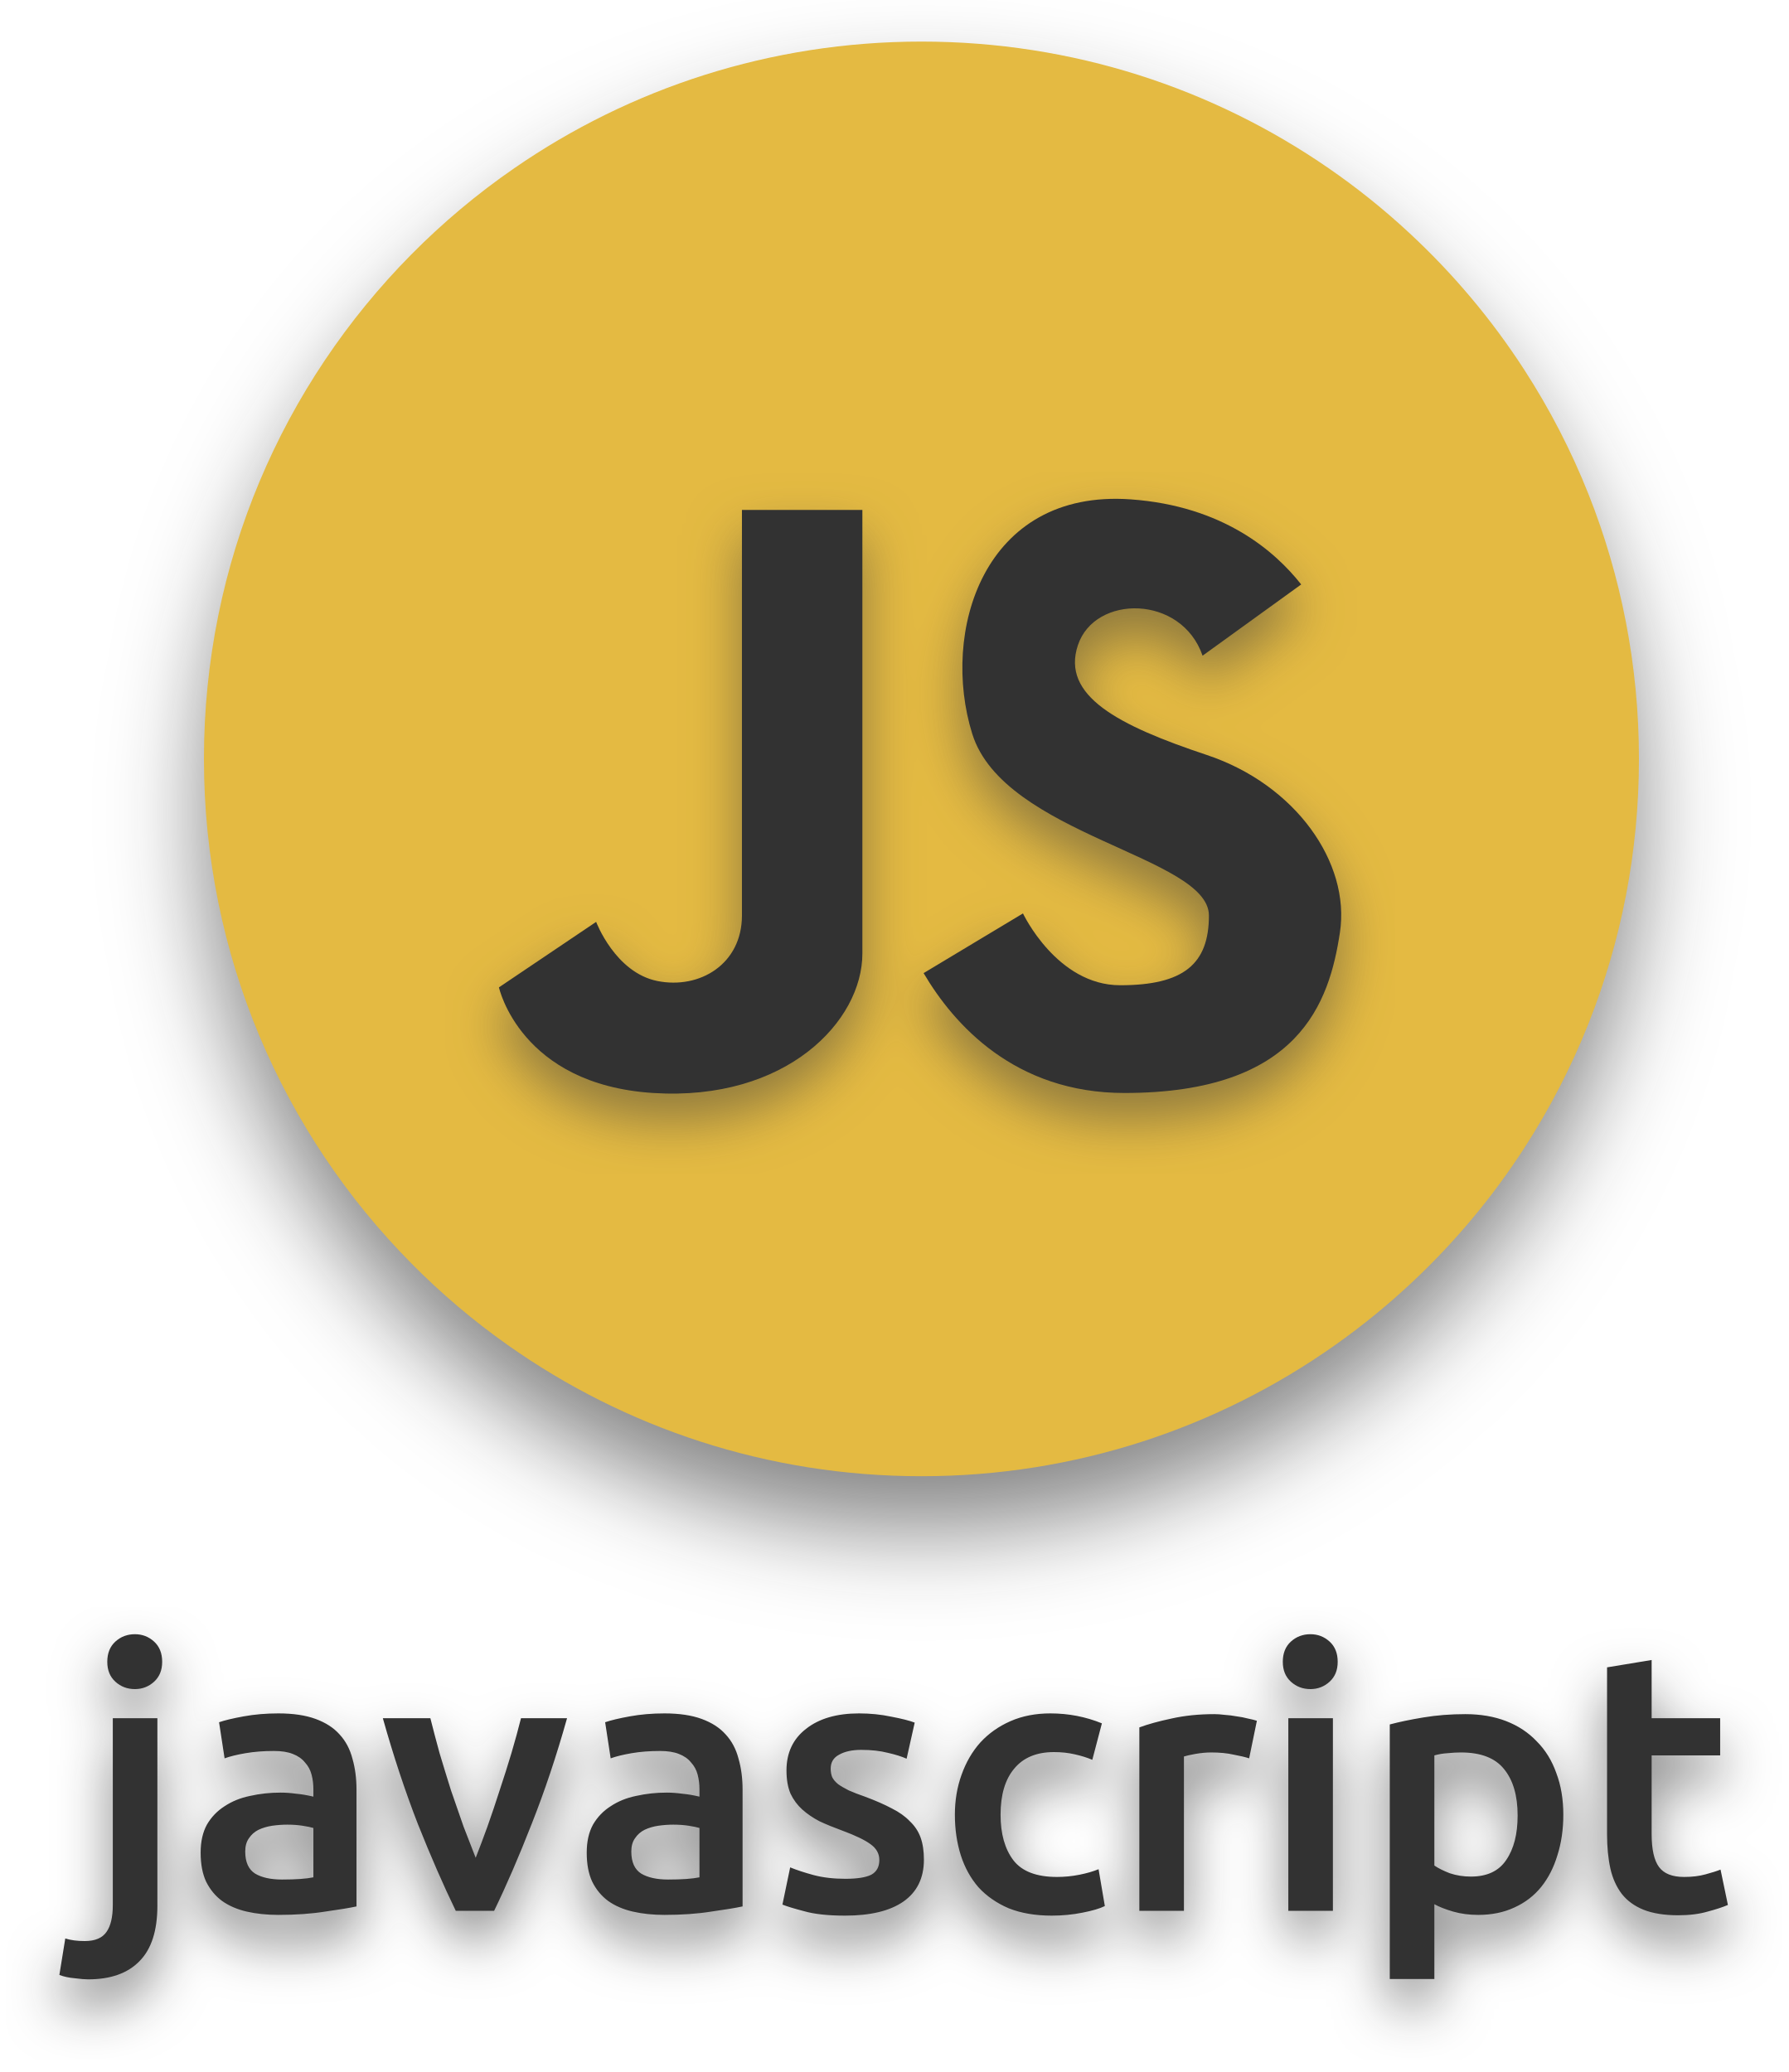
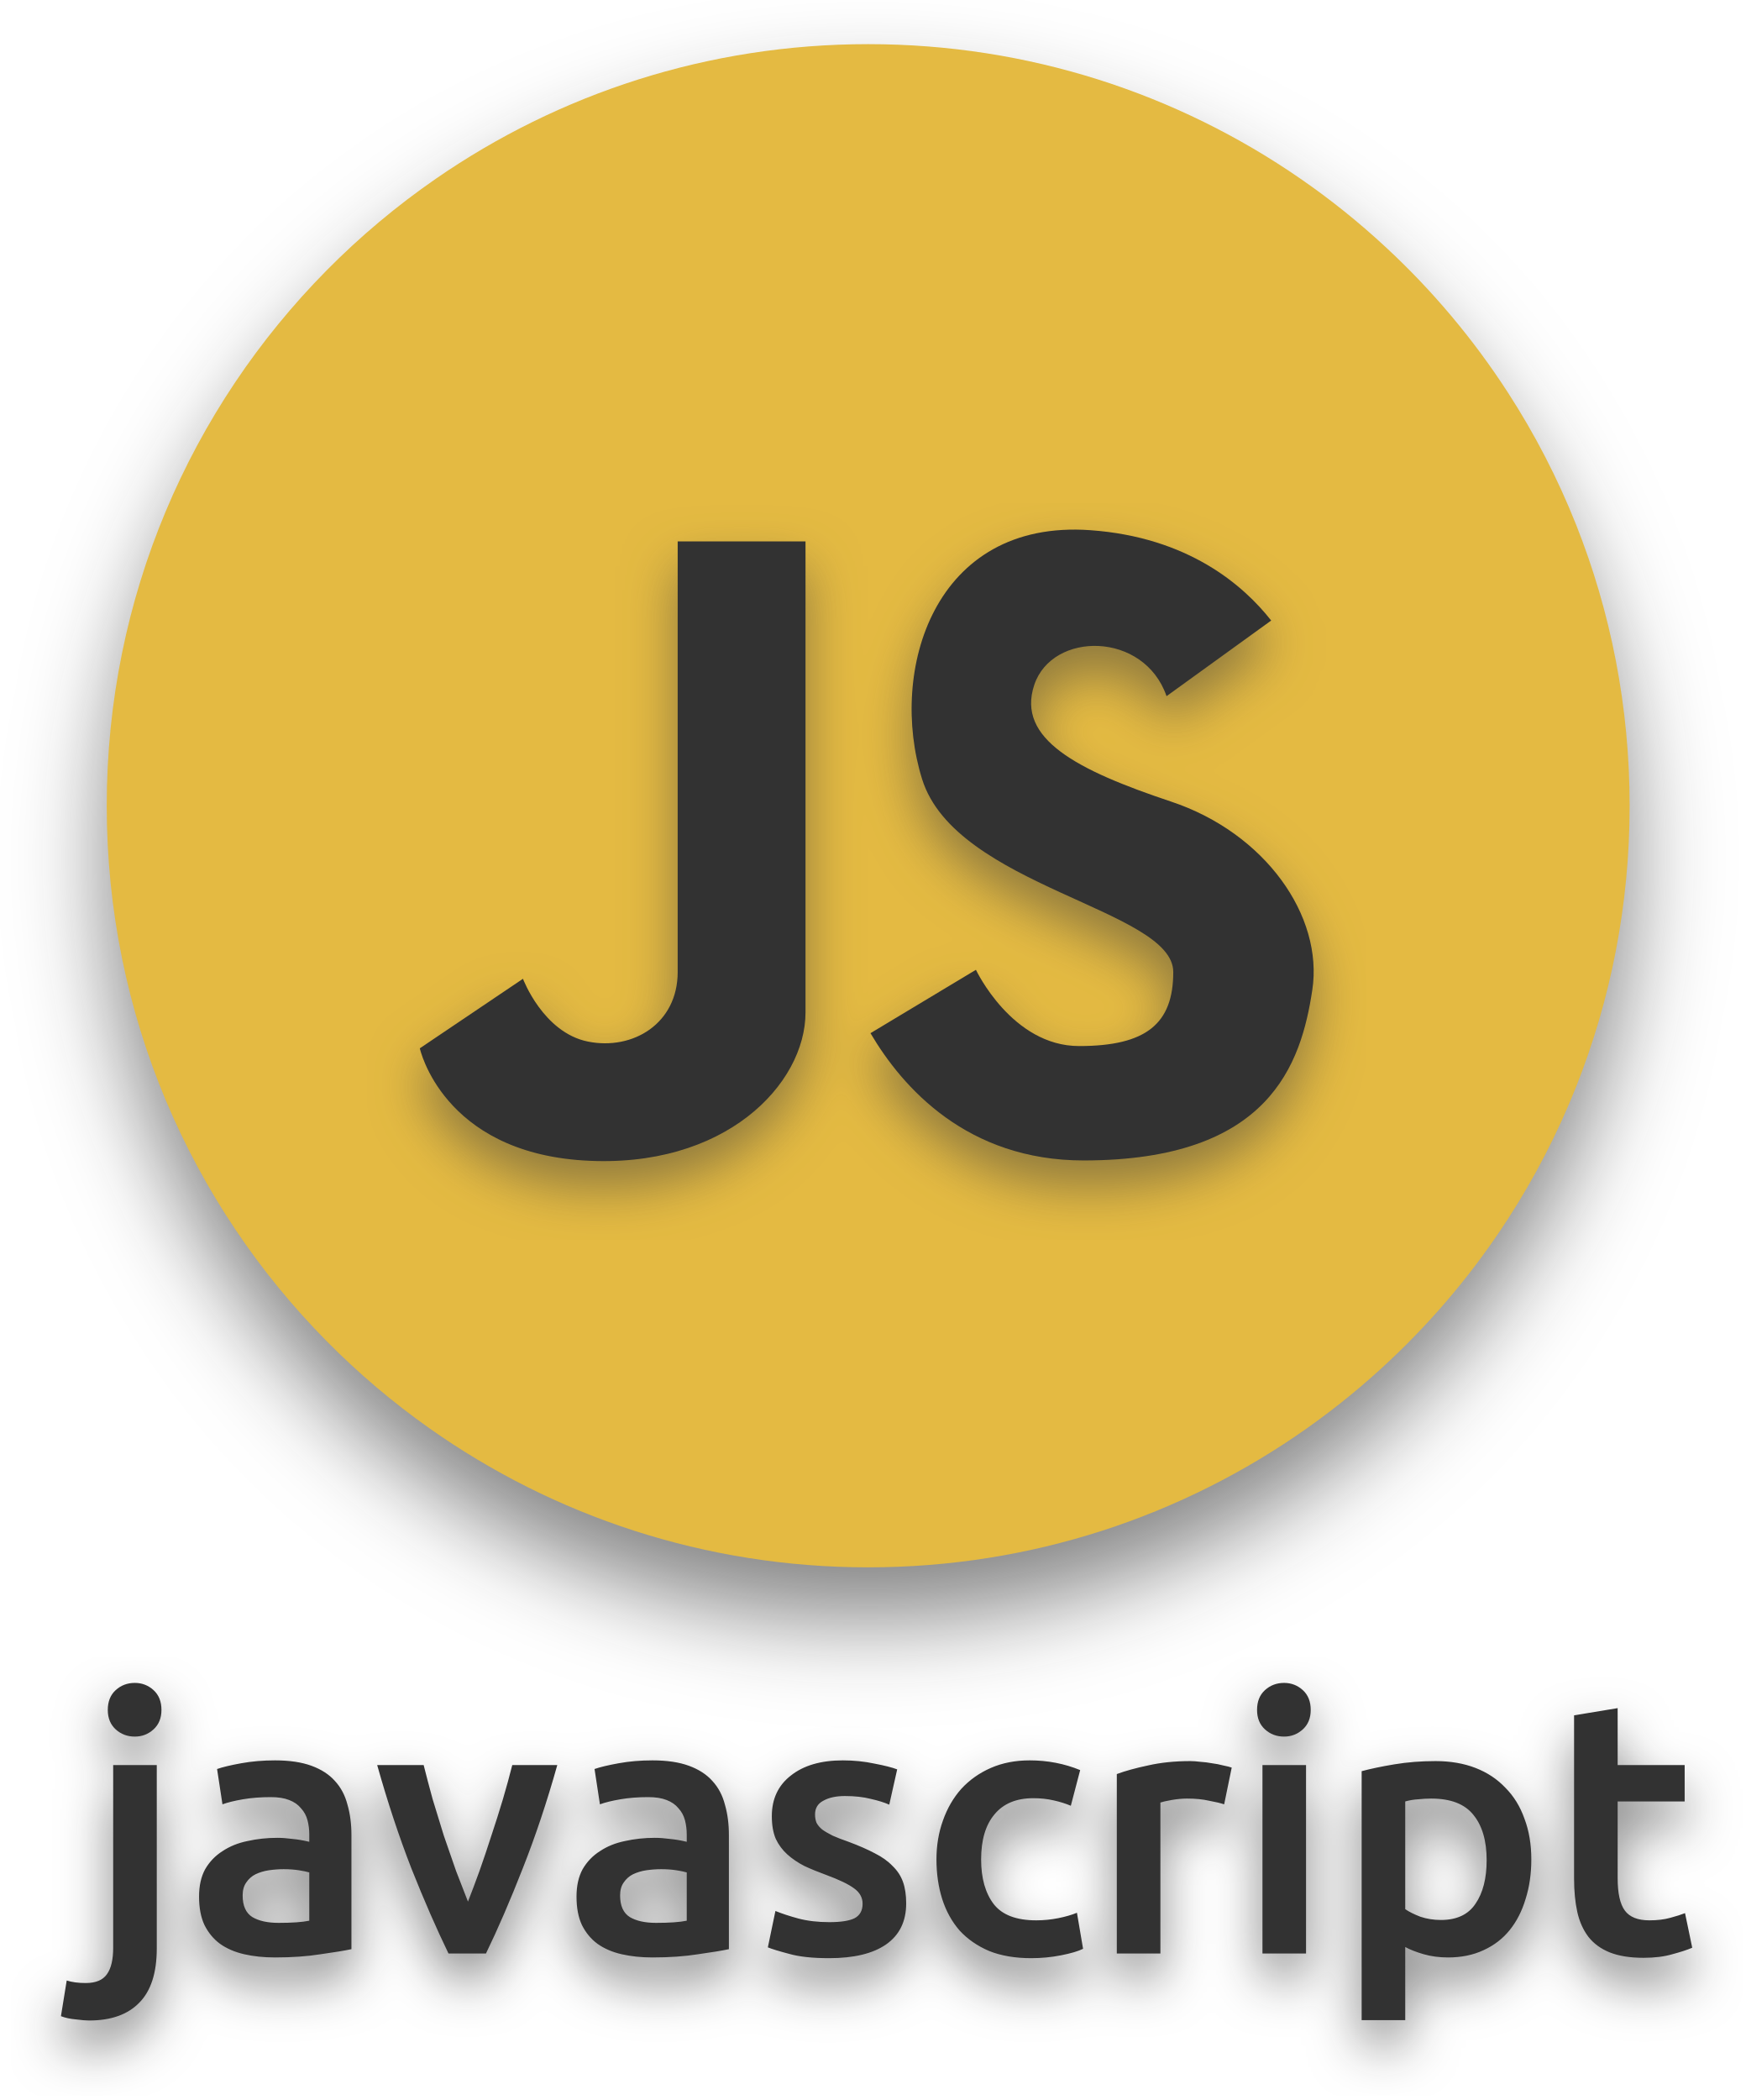
- <svg xmlns="http://www.w3.org/2000/svg" width="233" height="270" viewBox="0 0 233 270" fill="none">
+ <svg xmlns="http://www.w3.org/2000/svg" width="143" height="172" viewBox="0 0 143 172" fill="none">
  <g filter="url(#filter0_d)">
-     <path d="M11.48 257.928C11.064 257.928 10.488 257.88 9.752 257.784C8.984 257.72 8.312 257.576 7.736 257.352L8.504 252.6C9.208 252.824 10.056 252.936 11.048 252.936C12.392 252.936 13.336 252.536 13.88 251.736C14.424 250.968 14.696 249.8 14.696 248.232V223.896H20.504V248.328C20.504 251.592 19.72 254.008 18.152 255.576C16.616 257.144 14.392 257.928 11.48 257.928ZM21.128 216.552C21.128 217.64 20.776 218.504 20.072 219.144C19.368 219.784 18.536 220.104 17.576 220.104C16.584 220.104 15.736 219.784 15.032 219.144C14.328 218.504 13.976 217.64 13.976 216.552C13.976 215.432 14.328 214.552 15.032 213.912C15.736 213.272 16.584 212.952 17.576 212.952C18.536 212.952 19.368 213.272 20.072 213.912C20.776 214.552 21.128 215.432 21.128 216.552ZM36.747 244.92C38.539 244.92 39.899 244.824 40.827 244.632V238.2C40.507 238.104 40.043 238.008 39.435 237.912C38.827 237.816 38.155 237.768 37.419 237.768C36.779 237.768 36.123 237.816 35.451 237.912C34.811 238.008 34.219 238.184 33.675 238.44C33.163 238.696 32.747 239.064 32.427 239.544C32.107 239.992 31.947 240.568 31.947 241.272C31.947 242.648 32.379 243.608 33.243 244.152C34.107 244.664 35.275 244.92 36.747 244.92ZM36.267 223.272C38.187 223.272 39.803 223.512 41.115 223.992C42.427 224.472 43.467 225.144 44.235 226.008C45.035 226.872 45.595 227.928 45.915 229.176C46.267 230.392 46.443 231.736 46.443 233.208V248.424C45.547 248.616 44.187 248.84 42.363 249.096C40.571 249.384 38.539 249.528 36.267 249.528C34.763 249.528 33.387 249.384 32.139 249.096C30.891 248.808 29.819 248.344 28.923 247.704C28.059 247.064 27.371 246.232 26.859 245.208C26.379 244.184 26.139 242.92 26.139 241.416C26.139 239.976 26.411 238.76 26.955 237.768C27.531 236.776 28.299 235.976 29.259 235.368C30.219 234.728 31.323 234.28 32.571 234.024C33.851 233.736 35.179 233.592 36.555 233.592C37.195 233.592 37.867 233.64 38.571 233.736C39.275 233.8 40.027 233.928 40.827 234.12V233.16C40.827 232.488 40.747 231.848 40.587 231.24C40.427 230.632 40.139 230.104 39.723 229.656C39.339 229.176 38.811 228.808 38.139 228.552C37.499 228.296 36.683 228.168 35.691 228.168C34.347 228.168 33.115 228.264 31.995 228.456C30.875 228.648 29.963 228.872 29.259 229.128L28.539 224.424C29.275 224.168 30.347 223.912 31.755 223.656C33.163 223.4 34.667 223.272 36.267 223.272ZM59.378 249C57.778 245.704 56.13 241.928 54.434 237.672C52.77 233.384 51.25 228.792 49.874 223.896H56.066C56.418 225.304 56.818 226.824 57.266 228.456C57.746 230.056 58.242 231.672 58.754 233.304C59.298 234.904 59.842 236.472 60.386 238.008C60.962 239.512 61.49 240.872 61.97 242.088C62.45 240.872 62.962 239.512 63.506 238.008C64.05 236.472 64.578 234.904 65.09 233.304C65.634 231.672 66.146 230.056 66.626 228.456C67.106 226.824 67.522 225.304 67.874 223.896H73.874C72.498 228.792 70.962 233.384 69.266 237.672C67.602 241.928 65.97 245.704 64.37 249H59.378ZM87.044 244.92C88.836 244.92 90.196 244.824 91.124 244.632V238.2C90.804 238.104 90.34 238.008 89.732 237.912C89.124 237.816 88.452 237.768 87.716 237.768C87.076 237.768 86.42 237.816 85.748 237.912C85.108 238.008 84.516 238.184 83.972 238.44C83.46 238.696 83.044 239.064 82.724 239.544C82.404 239.992 82.244 240.568 82.244 241.272C82.244 242.648 82.676 243.608 83.54 244.152C84.404 244.664 85.572 244.92 87.044 244.92ZM86.564 223.272C88.484 223.272 90.1 223.512 91.412 223.992C92.724 224.472 93.764 225.144 94.532 226.008C95.332 226.872 95.892 227.928 96.212 229.176C96.564 230.392 96.74 231.736 96.74 233.208V248.424C95.844 248.616 94.484 248.84 92.66 249.096C90.868 249.384 88.836 249.528 86.564 249.528C85.06 249.528 83.684 249.384 82.436 249.096C81.188 248.808 80.116 248.344 79.22 247.704C78.356 247.064 77.668 246.232 77.156 245.208C76.676 244.184 76.436 242.92 76.436 241.416C76.436 239.976 76.708 238.76 77.252 237.768C77.828 236.776 78.596 235.976 79.556 235.368C80.516 234.728 81.62 234.28 82.868 234.024C84.148 233.736 85.476 233.592 86.852 233.592C87.492 233.592 88.164 233.64 88.868 233.736C89.572 233.8 90.324 233.928 91.124 234.12V233.16C91.124 232.488 91.044 231.848 90.884 231.24C90.724 230.632 90.436 230.104 90.02 229.656C89.636 229.176 89.108 228.808 88.436 228.552C87.796 228.296 86.98 228.168 85.988 228.168C84.644 228.168 83.412 228.264 82.292 228.456C81.172 228.648 80.26 228.872 79.556 229.128L78.836 224.424C79.572 224.168 80.644 223.912 82.052 223.656C83.46 223.4 84.964 223.272 86.564 223.272ZM110.14 244.824C111.676 244.824 112.796 244.648 113.5 244.296C114.204 243.912 114.556 243.272 114.556 242.376C114.556 241.544 114.172 240.856 113.404 240.312C112.668 239.768 111.436 239.176 109.708 238.536C108.652 238.152 107.676 237.752 106.78 237.336C105.916 236.888 105.164 236.376 104.524 235.8C103.884 235.224 103.372 234.536 102.988 233.736C102.636 232.904 102.46 231.896 102.46 230.712C102.46 228.408 103.308 226.6 105.004 225.288C106.7 223.944 109.004 223.272 111.916 223.272C113.388 223.272 114.796 223.416 116.14 223.704C117.484 223.96 118.492 224.216 119.164 224.472L118.108 229.176C117.468 228.888 116.652 228.632 115.66 228.408C114.668 228.152 113.516 228.024 112.204 228.024C111.02 228.024 110.06 228.232 109.324 228.648C108.588 229.032 108.22 229.64 108.22 230.472C108.22 230.888 108.284 231.256 108.412 231.576C108.572 231.896 108.828 232.2 109.18 232.488C109.532 232.744 109.996 233.016 110.572 233.304C111.148 233.56 111.852 233.832 112.684 234.12C114.06 234.632 115.228 235.144 116.188 235.656C117.148 236.136 117.932 236.696 118.54 237.336C119.18 237.944 119.644 238.648 119.932 239.448C120.22 240.248 120.364 241.208 120.364 242.328C120.364 244.728 119.468 246.552 117.676 247.8C115.916 249.016 113.388 249.624 110.092 249.624C107.884 249.624 106.108 249.432 104.764 249.048C103.42 248.696 102.476 248.408 101.932 248.184L102.94 243.336C103.804 243.688 104.828 244.024 106.012 244.344C107.228 244.664 108.604 244.824 110.14 244.824ZM124.398 236.472C124.398 234.616 124.686 232.888 125.262 231.288C125.838 229.656 126.654 228.248 127.71 227.064C128.798 225.88 130.11 224.952 131.646 224.28C133.182 223.608 134.91 223.272 136.83 223.272C139.198 223.272 141.438 223.704 143.55 224.568L142.302 229.32C141.63 229.032 140.862 228.792 139.998 228.6C139.166 228.408 138.27 228.312 137.31 228.312C135.038 228.312 133.31 229.032 132.126 230.472C130.942 231.88 130.35 233.88 130.35 236.472C130.35 238.968 130.91 240.952 132.03 242.424C133.15 243.864 135.038 244.584 137.694 244.584C138.686 244.584 139.662 244.488 140.622 244.296C141.582 244.104 142.414 243.864 143.118 243.576L143.934 248.376C143.294 248.696 142.318 248.984 141.006 249.24C139.726 249.496 138.398 249.624 137.022 249.624C134.878 249.624 133.006 249.304 131.406 248.664C129.838 247.992 128.526 247.08 127.47 245.928C126.446 244.744 125.678 243.352 125.166 241.752C124.654 240.12 124.398 238.36 124.398 236.472ZM162.734 229.128C162.254 228.968 161.582 228.808 160.718 228.648C159.886 228.456 158.91 228.36 157.79 228.36C157.15 228.36 156.462 228.424 155.726 228.552C155.022 228.68 154.526 228.792 154.238 228.888V249H148.43V225.096C149.55 224.68 150.942 224.296 152.606 223.944C154.302 223.56 156.174 223.368 158.222 223.368C158.606 223.368 159.054 223.4 159.566 223.464C160.078 223.496 160.59 223.56 161.102 223.656C161.614 223.72 162.11 223.816 162.59 223.944C163.07 224.04 163.454 224.136 163.742 224.232L162.734 229.128ZM173.646 249H167.838V223.896H173.646V249ZM174.27 216.552C174.27 217.64 173.918 218.504 173.214 219.144C172.51 219.784 171.678 220.104 170.718 220.104C169.726 220.104 168.878 219.784 168.174 219.144C167.47 218.504 167.118 217.64 167.118 216.552C167.118 215.432 167.47 214.552 168.174 213.912C168.878 213.272 169.726 212.952 170.718 212.952C171.678 212.952 172.51 213.272 173.214 213.912C173.918 214.552 174.27 215.432 174.27 216.552ZM197.711 236.568C197.711 233.976 197.119 231.96 195.935 230.52C194.783 229.08 192.911 228.36 190.319 228.36C189.775 228.36 189.199 228.392 188.591 228.456C188.015 228.488 187.439 228.584 186.863 228.744V243.096C187.375 243.448 188.047 243.784 188.879 244.104C189.743 244.392 190.655 244.536 191.615 244.536C193.727 244.536 195.263 243.816 196.223 242.376C197.215 240.936 197.711 239 197.711 236.568ZM203.663 236.472C203.663 238.392 203.407 240.152 202.895 241.752C202.415 243.352 201.711 244.728 200.783 245.88C199.855 247.032 198.687 247.928 197.279 248.568C195.903 249.208 194.335 249.528 192.575 249.528C191.391 249.528 190.303 249.384 189.311 249.096C188.319 248.808 187.503 248.488 186.863 248.136V257.88H181.055V224.712C182.239 224.392 183.695 224.088 185.423 223.8C187.151 223.512 188.975 223.368 190.895 223.368C192.879 223.368 194.655 223.672 196.223 224.28C197.791 224.888 199.119 225.768 200.207 226.92C201.327 228.04 202.175 229.416 202.751 231.048C203.359 232.648 203.663 234.456 203.663 236.472ZM209.361 217.272L215.169 216.312V223.896H224.097V228.744H215.169V238.968C215.169 240.984 215.489 242.424 216.129 243.288C216.769 244.152 217.857 244.584 219.393 244.584C220.449 244.584 221.377 244.472 222.177 244.248C223.009 244.024 223.665 243.816 224.145 243.624L225.105 248.232C224.433 248.52 223.553 248.808 222.465 249.096C221.377 249.416 220.097 249.576 218.625 249.576C216.833 249.576 215.329 249.336 214.113 248.856C212.929 248.376 211.985 247.688 211.281 246.792C210.577 245.864 210.081 244.76 209.793 243.48C209.505 242.168 209.361 240.68 209.361 239.016V217.272Z" fill="#323232" />
+     <path d="M7.295 165.489C7.039 165.489 6.685 165.459 6.233 165.4C5.761 165.361 5.347 165.272 4.993 165.135L5.465 162.213C5.898 162.351 6.42 162.42 7.03 162.42C7.856 162.42 8.436 162.174 8.771 161.682C9.105 161.21 9.272 160.492 9.272 159.528V144.566H12.843V159.587C12.843 161.594 12.361 163.079 11.397 164.043C10.453 165.007 9.085 165.489 7.295 165.489ZM13.227 140.051C13.227 140.72 13.01 141.251 12.577 141.645C12.145 142.038 11.633 142.235 11.043 142.235C10.433 142.235 9.912 142.038 9.479 141.645C9.046 141.251 8.83 140.72 8.83 140.051C8.83 139.363 9.046 138.822 9.479 138.428C9.912 138.035 10.433 137.838 11.043 137.838C11.633 137.838 12.145 138.035 12.577 138.428C13.01 138.822 13.227 139.363 13.227 140.051ZM22.829 157.492C23.931 157.492 24.767 157.433 25.337 157.315V153.36C25.14 153.301 24.855 153.242 24.481 153.183C24.108 153.124 23.695 153.095 23.242 153.095C22.849 153.095 22.445 153.124 22.032 153.183C21.639 153.242 21.275 153.35 20.94 153.508C20.625 153.665 20.37 153.891 20.173 154.187C19.976 154.462 19.878 154.816 19.878 155.249C19.878 156.095 20.143 156.685 20.675 157.019C21.206 157.334 21.924 157.492 22.829 157.492ZM22.534 144.183C23.714 144.183 24.708 144.33 25.514 144.625C26.321 144.92 26.96 145.334 27.432 145.865C27.924 146.396 28.269 147.045 28.465 147.812C28.682 148.56 28.79 149.386 28.79 150.291V159.646C28.239 159.764 27.403 159.902 26.282 160.059C25.18 160.236 23.931 160.325 22.534 160.325C21.609 160.325 20.763 160.236 19.996 160.059C19.229 159.882 18.57 159.597 18.019 159.203C17.488 158.81 17.065 158.298 16.75 157.669C16.455 157.039 16.307 156.262 16.307 155.337C16.307 154.452 16.474 153.705 16.809 153.095C17.163 152.485 17.635 151.993 18.225 151.619C18.816 151.226 19.494 150.95 20.262 150.793C21.049 150.616 21.865 150.527 22.711 150.527C23.104 150.527 23.517 150.557 23.95 150.616C24.383 150.655 24.845 150.734 25.337 150.852V150.262C25.337 149.849 25.288 149.455 25.19 149.081C25.091 148.708 24.914 148.383 24.659 148.107C24.422 147.812 24.098 147.586 23.685 147.429C23.291 147.271 22.79 147.193 22.18 147.193C21.353 147.193 20.596 147.252 19.907 147.37C19.219 147.488 18.658 147.625 18.225 147.783L17.783 144.891C18.235 144.733 18.894 144.576 19.76 144.419C20.625 144.261 21.55 144.183 22.534 144.183ZM36.742 160C35.759 157.974 34.745 155.652 33.703 153.036C32.68 150.399 31.745 147.576 30.899 144.566H34.706C34.923 145.432 35.169 146.366 35.444 147.37C35.739 148.353 36.044 149.347 36.359 150.35C36.693 151.334 37.028 152.298 37.362 153.242C37.716 154.167 38.041 155.003 38.336 155.751C38.631 155.003 38.946 154.167 39.28 153.242C39.615 152.298 39.939 151.334 40.254 150.35C40.589 149.347 40.903 148.353 41.198 147.37C41.493 146.366 41.749 145.432 41.966 144.566H45.654C44.809 147.576 43.864 150.399 42.822 153.036C41.798 155.652 40.795 157.974 39.811 160H36.742ZM53.751 157.492C54.853 157.492 55.689 157.433 56.259 157.315V153.36C56.063 153.301 55.777 153.242 55.404 153.183C55.03 153.124 54.617 153.095 54.164 153.095C53.771 153.095 53.367 153.124 52.954 153.183C52.561 153.242 52.197 153.35 51.862 153.508C51.548 153.665 51.292 153.891 51.095 154.187C50.898 154.462 50.8 154.816 50.8 155.249C50.8 156.095 51.066 156.685 51.597 157.019C52.128 157.334 52.846 157.492 53.751 157.492ZM53.456 144.183C54.636 144.183 55.63 144.33 56.436 144.625C57.243 144.92 57.882 145.334 58.355 145.865C58.846 146.396 59.191 147.045 59.387 147.812C59.604 148.56 59.712 149.386 59.712 150.291V159.646C59.161 159.764 58.325 159.902 57.204 160.059C56.102 160.236 54.853 160.325 53.456 160.325C52.531 160.325 51.685 160.236 50.918 160.059C50.151 159.882 49.492 159.597 48.941 159.203C48.41 158.81 47.987 158.298 47.672 157.669C47.377 157.039 47.229 156.262 47.229 155.337C47.229 154.452 47.397 153.705 47.731 153.095C48.085 152.485 48.557 151.993 49.147 151.619C49.738 151.226 50.416 150.95 51.184 150.793C51.971 150.616 52.787 150.527 53.633 150.527C54.026 150.527 54.44 150.557 54.872 150.616C55.305 150.655 55.767 150.734 56.259 150.852V150.262C56.259 149.849 56.21 149.455 56.112 149.081C56.013 148.708 55.836 148.383 55.581 148.107C55.344 147.812 55.02 147.586 54.607 147.429C54.213 147.271 53.712 147.193 53.102 147.193C52.276 147.193 51.518 147.252 50.83 147.37C50.141 147.488 49.58 147.625 49.147 147.783L48.705 144.891C49.157 144.733 49.816 144.576 50.682 144.419C51.548 144.261 52.472 144.183 53.456 144.183ZM67.951 157.433C68.895 157.433 69.584 157.324 70.016 157.108C70.449 156.872 70.665 156.478 70.665 155.928C70.665 155.416 70.429 154.993 69.957 154.659C69.505 154.324 68.747 153.96 67.685 153.567C67.036 153.331 66.436 153.085 65.885 152.829C65.354 152.554 64.891 152.239 64.498 151.885C64.105 151.531 63.79 151.108 63.554 150.616C63.337 150.104 63.229 149.485 63.229 148.757C63.229 147.34 63.75 146.229 64.793 145.422C65.836 144.596 67.252 144.183 69.043 144.183C69.947 144.183 70.813 144.271 71.639 144.448C72.466 144.606 73.085 144.763 73.499 144.92L72.849 147.812C72.456 147.635 71.954 147.478 71.344 147.34C70.734 147.183 70.026 147.104 69.219 147.104C68.492 147.104 67.901 147.232 67.449 147.488C66.996 147.724 66.77 148.098 66.77 148.609C66.77 148.865 66.809 149.091 66.888 149.288C66.987 149.485 67.144 149.671 67.36 149.849C67.577 150.006 67.862 150.173 68.216 150.35C68.57 150.508 69.003 150.675 69.515 150.852C70.361 151.167 71.079 151.481 71.669 151.796C72.259 152.091 72.741 152.436 73.115 152.829C73.508 153.203 73.794 153.636 73.971 154.128C74.148 154.619 74.236 155.21 74.236 155.898C74.236 157.374 73.685 158.495 72.584 159.262C71.502 160.01 69.947 160.384 67.921 160.384C66.564 160.384 65.472 160.266 64.645 160.03C63.819 159.813 63.239 159.636 62.904 159.498L63.524 156.518C64.055 156.734 64.685 156.941 65.413 157.138C66.16 157.334 67.006 157.433 67.951 157.433ZM76.716 152.298C76.716 151.157 76.893 150.094 77.247 149.111C77.601 148.107 78.103 147.242 78.752 146.514C79.421 145.786 80.228 145.215 81.172 144.802C82.116 144.389 83.179 144.183 84.359 144.183C85.815 144.183 87.192 144.448 88.49 144.979L87.723 147.901C87.31 147.724 86.838 147.576 86.307 147.458C85.795 147.34 85.244 147.281 84.654 147.281C83.257 147.281 82.195 147.724 81.467 148.609C80.739 149.475 80.375 150.704 80.375 152.298C80.375 153.832 80.719 155.052 81.408 155.957C82.097 156.842 83.257 157.285 84.89 157.285C85.5 157.285 86.1 157.226 86.69 157.108C87.281 156.99 87.792 156.842 88.225 156.665L88.727 159.616C88.333 159.813 87.733 159.99 86.927 160.148C86.139 160.305 85.323 160.384 84.477 160.384C83.159 160.384 82.008 160.187 81.025 159.793C80.061 159.38 79.254 158.82 78.605 158.111C77.975 157.383 77.503 156.528 77.188 155.544C76.873 154.541 76.716 153.459 76.716 152.298ZM100.285 147.783C99.99 147.684 99.577 147.586 99.046 147.488C98.534 147.37 97.934 147.311 97.246 147.311C96.852 147.311 96.429 147.35 95.977 147.429C95.544 147.507 95.239 147.576 95.062 147.635V160H91.491V145.304C92.18 145.048 93.035 144.812 94.058 144.596C95.101 144.36 96.252 144.242 97.511 144.242C97.747 144.242 98.023 144.261 98.337 144.301C98.652 144.32 98.967 144.36 99.282 144.419C99.597 144.458 99.901 144.517 100.197 144.596C100.492 144.655 100.728 144.714 100.905 144.773L100.285 147.783ZM106.993 160H103.423V144.566H106.993V160ZM107.377 140.051C107.377 140.72 107.16 141.251 106.728 141.645C106.295 142.038 105.783 142.235 105.193 142.235C104.583 142.235 104.062 142.038 103.629 141.645C103.196 141.251 102.98 140.72 102.98 140.051C102.98 139.363 103.196 138.822 103.629 138.428C104.062 138.035 104.583 137.838 105.193 137.838C105.783 137.838 106.295 138.035 106.728 138.428C107.16 138.822 107.377 139.363 107.377 140.051ZM121.789 152.357C121.789 150.763 121.425 149.524 120.697 148.639C119.988 147.753 118.838 147.311 117.244 147.311C116.91 147.311 116.555 147.33 116.182 147.37C115.828 147.389 115.473 147.448 115.119 147.547V156.37C115.434 156.587 115.847 156.793 116.359 156.99C116.89 157.167 117.451 157.256 118.041 157.256C119.339 157.256 120.284 156.813 120.874 155.928C121.484 155.042 121.789 153.852 121.789 152.357ZM125.448 152.298C125.448 153.478 125.29 154.56 124.976 155.544C124.681 156.528 124.248 157.374 123.677 158.082C123.107 158.79 122.389 159.341 121.523 159.734C120.677 160.128 119.713 160.325 118.631 160.325C117.903 160.325 117.234 160.236 116.624 160.059C116.014 159.882 115.513 159.685 115.119 159.469V165.459H111.549V145.068C112.277 144.871 113.172 144.684 114.234 144.507C115.296 144.33 116.418 144.242 117.598 144.242C118.818 144.242 119.91 144.429 120.874 144.802C121.838 145.176 122.654 145.717 123.323 146.425C124.012 147.114 124.533 147.96 124.887 148.963C125.261 149.947 125.448 151.058 125.448 152.298ZM128.951 140.494L132.521 139.904V144.566H138.01V147.547H132.521V153.832C132.521 155.072 132.718 155.957 133.112 156.488C133.505 157.019 134.174 157.285 135.118 157.285C135.768 157.285 136.338 157.216 136.83 157.079C137.341 156.941 137.745 156.813 138.04 156.695L138.63 159.528C138.217 159.705 137.676 159.882 137.007 160.059C136.338 160.256 135.551 160.354 134.646 160.354C133.544 160.354 132.62 160.207 131.872 159.911C131.144 159.616 130.564 159.193 130.131 158.643C129.698 158.072 129.393 157.393 129.216 156.606C129.039 155.8 128.951 154.885 128.951 153.862V140.494Z" fill="#323232" />
  </g>
  <g filter="url(#filter1_d)">
-     <path d="M213.515 98.892C213.515 111.07 211.187 122.703 206.948 133.374C204.682 139.082 201.87 144.515 198.574 149.604C194.469 155.953 189.612 161.771 184.133 166.93C180.924 169.955 177.506 172.752 173.897 175.3C158.674 186.051 140.098 192.366 120.041 192.366C99.984 192.366 81.408 186.051 66.185 175.3C61.668 172.111 57.448 168.536 53.576 164.614C36.876 147.731 26.568 124.512 26.568 98.892C26.568 73.273 36.876 50.053 53.576 33.171C57.677 29.02 62.167 25.254 66.986 21.927C82.056 11.515 100.335 5.419 120.041 5.419C139.747 5.419 158.026 11.515 173.096 21.927C176.778 24.465 180.265 27.265 183.534 30.298C189.261 35.593 194.32 41.602 198.574 48.18C201.871 53.27 204.682 58.702 206.949 64.41C211.187 75.081 213.515 86.714 213.515 98.892Z" fill="#E4BA42" />
+     <path d="M133.502 65.995C133.502 74.123 131.949 81.885 129.12 89.007C127.607 92.816 125.731 96.442 123.531 99.838C120.792 104.075 117.55 107.957 113.894 111.4C111.753 113.419 109.472 115.285 107.063 116.986C96.904 124.161 84.507 128.374 71.123 128.374C57.738 128.374 45.341 124.161 35.182 116.986C32.168 114.857 29.352 112.472 26.767 109.854C15.623 98.588 8.744 83.092 8.744 65.995C8.744 48.898 15.623 33.403 26.767 22.137C29.505 19.367 32.501 16.854 35.717 14.633C45.774 7.685 57.972 3.616 71.123 3.616C84.273 3.616 96.472 7.685 106.529 14.633C108.986 16.327 111.313 18.195 113.495 20.22C117.316 23.753 120.692 27.763 123.531 32.153C125.731 35.549 127.608 39.175 129.12 42.984C131.949 50.105 133.502 57.868 133.502 65.995Z" fill="#E4BA42" />
    <g filter="url(#filter2_d)">
-       <path d="M156.667 85.442C153.915 77.459 142.628 77.459 140.426 84.066C138.224 90.672 145.656 94.526 157.218 98.38C168.78 102.234 175.937 112.42 174.561 121.504C173.184 130.587 169.33 142.425 146.482 142.425C132.203 142.425 124.267 133.499 120.323 126.806L133.269 119.026C133.269 119.026 137.673 128.386 145.931 128.386C154.19 128.386 157.493 125.633 157.493 119.302C157.493 111.594 130.791 108.841 126.662 95.628C122.533 82.414 128.038 63.696 147.308 65.072C159.351 65.932 166.126 71.846 169.513 76.16L156.667 85.442Z" fill="#323232" />
-       <path d="M96.657 66.449C96.657 66.449 96.657 112.971 96.657 119.302C96.657 125.633 91.151 128.937 85.646 127.836C80.14 126.735 77.663 120.128 77.663 120.128L65 128.662C65 128.662 67.753 141.324 85.095 142.426C102.438 143.527 112.347 133.066 112.347 124.257C112.347 115.448 112.347 66.449 112.347 66.449H96.657Z" fill="#323232" />
+       <path d="M95.565 57.019C93.728 51.692 86.196 51.692 84.727 56.101C83.257 60.51 88.217 63.081 95.933 65.653C103.648 68.225 108.425 75.023 107.506 81.085C106.588 87.147 104.016 95.046 88.768 95.046C79.239 95.046 73.943 89.09 71.311 84.623L79.95 79.431C79.95 79.431 82.89 85.677 88.401 85.677C93.912 85.677 96.116 83.84 96.116 79.615C96.116 74.471 78.297 72.635 75.541 63.816C72.786 54.998 76.46 42.507 89.319 43.425C97.356 43.999 101.877 47.946 104.138 50.825L95.565 57.019Z" fill="#323232" />
+       <path d="M55.517 44.344C55.517 44.344 55.517 75.391 55.517 79.616C55.517 83.841 51.843 86.046 48.169 85.311C44.495 84.576 42.842 80.167 42.842 80.167L34.392 85.862C34.392 85.862 36.228 94.312 47.802 95.047C59.375 95.782 65.989 88.801 65.989 82.922C65.989 77.044 65.989 44.344 65.989 44.344H55.517Z" fill="#323232" />
    </g>
  </g>
  <defs>
-     <filter id="filter0_d" x="0.79" y="209.479" width="231.261" height="58.868" filterUnits="userSpaceOnUse" color-interpolation-filters="sRGB">
+     <filter id="filter0_d" x="0.906" y="135.794" width="141.812" height="35.826" filterUnits="userSpaceOnUse" color-interpolation-filters="sRGB">
      <feFlood flood-opacity="0" result="BackgroundImageFix" />
      <feColorMatrix in="SourceAlpha" type="matrix" values="0 0 0 0 0 0 0 0 0 0 0 0 0 0 0 0 0 0 127 0" />
-       <feOffset dy="3.473" />
-       <feGaussianBlur stdDeviation="3.473" />
+       <feOffset dy="2.044" />
+       <feGaussianBlur stdDeviation="2.044" />
      <feColorMatrix type="matrix" values="0 0 0 0 0.058 0 0 0 0 0.058 0 0 0 0 0.058 0 0 0 0.5 0" />
      <feBlend mode="normal" in2="BackgroundImageFix" result="effect1_dropShadow" />
      <feBlend mode="normal" in="SourceGraphic" in2="effect1_dropShadow" result="shape" />
    </filter>
-     <filter id="filter1_d" x="8.802" y="-5.209" width="222.11" height="222.11" filterUnits="userSpaceOnUse" color-interpolation-filters="sRGB">
+     <filter id="filter1_d" x="-2.488" y="-3.209" width="146.977" height="146.977" filterUnits="userSpaceOnUse" color-interpolation-filters="sRGB">
      <feFlood flood-opacity="0" result="BackgroundImageFix" />
      <feColorMatrix in="SourceAlpha" type="matrix" values="0 0 0 0 0 0 0 0 0 0 0 0 0 0 0 0 0 0 127 0" />
-       <feOffset dy="6.946" />
-       <feGaussianBlur stdDeviation="6.078" />
+       <feOffset dy="4.279" />
+       <feGaussianBlur stdDeviation="3.744" />
      <feColorMatrix type="matrix" values="0 0 0 0 0.058 0 0 0 0 0.058 0 0 0 0 0.058 0 0 0 0.5 0" />
      <feBlend mode="normal" in2="BackgroundImageFix" result="effect1_dropShadow" />
      <feBlend mode="normal" in="SourceGraphic" in2="effect1_dropShadow" result="shape" />
    </filter>
-     <filter id="filter2_d" x="58.054" y="61.527" width="123.621" height="91.398" filterUnits="userSpaceOnUse" color-interpolation-filters="sRGB">
+     <filter id="filter2_d" x="30.113" y="41.238" width="81.785" height="60.282" filterUnits="userSpaceOnUse" color-interpolation-filters="sRGB">
      <feFlood flood-opacity="0" result="BackgroundImageFix" />
      <feColorMatrix in="SourceAlpha" type="matrix" values="0 0 0 0 0 0 0 0 0 0 0 0 0 0 0 0 0 0 127 0" />
-       <feOffset dy="3.473" />
-       <feGaussianBlur stdDeviation="3.473" />
+       <feOffset dy="2.14" />
+       <feGaussianBlur stdDeviation="2.14" />
      <feColorMatrix type="matrix" values="0 0 0 0 0.225 0 0 0 0 0.225 0 0 0 0 0.225 0 0 0 0.5 0" />
      <feBlend mode="normal" in2="BackgroundImageFix" result="effect1_dropShadow" />
      <feBlend mode="normal" in="SourceGraphic" in2="effect1_dropShadow" result="shape" />
    </filter>
  </defs>
</svg>
